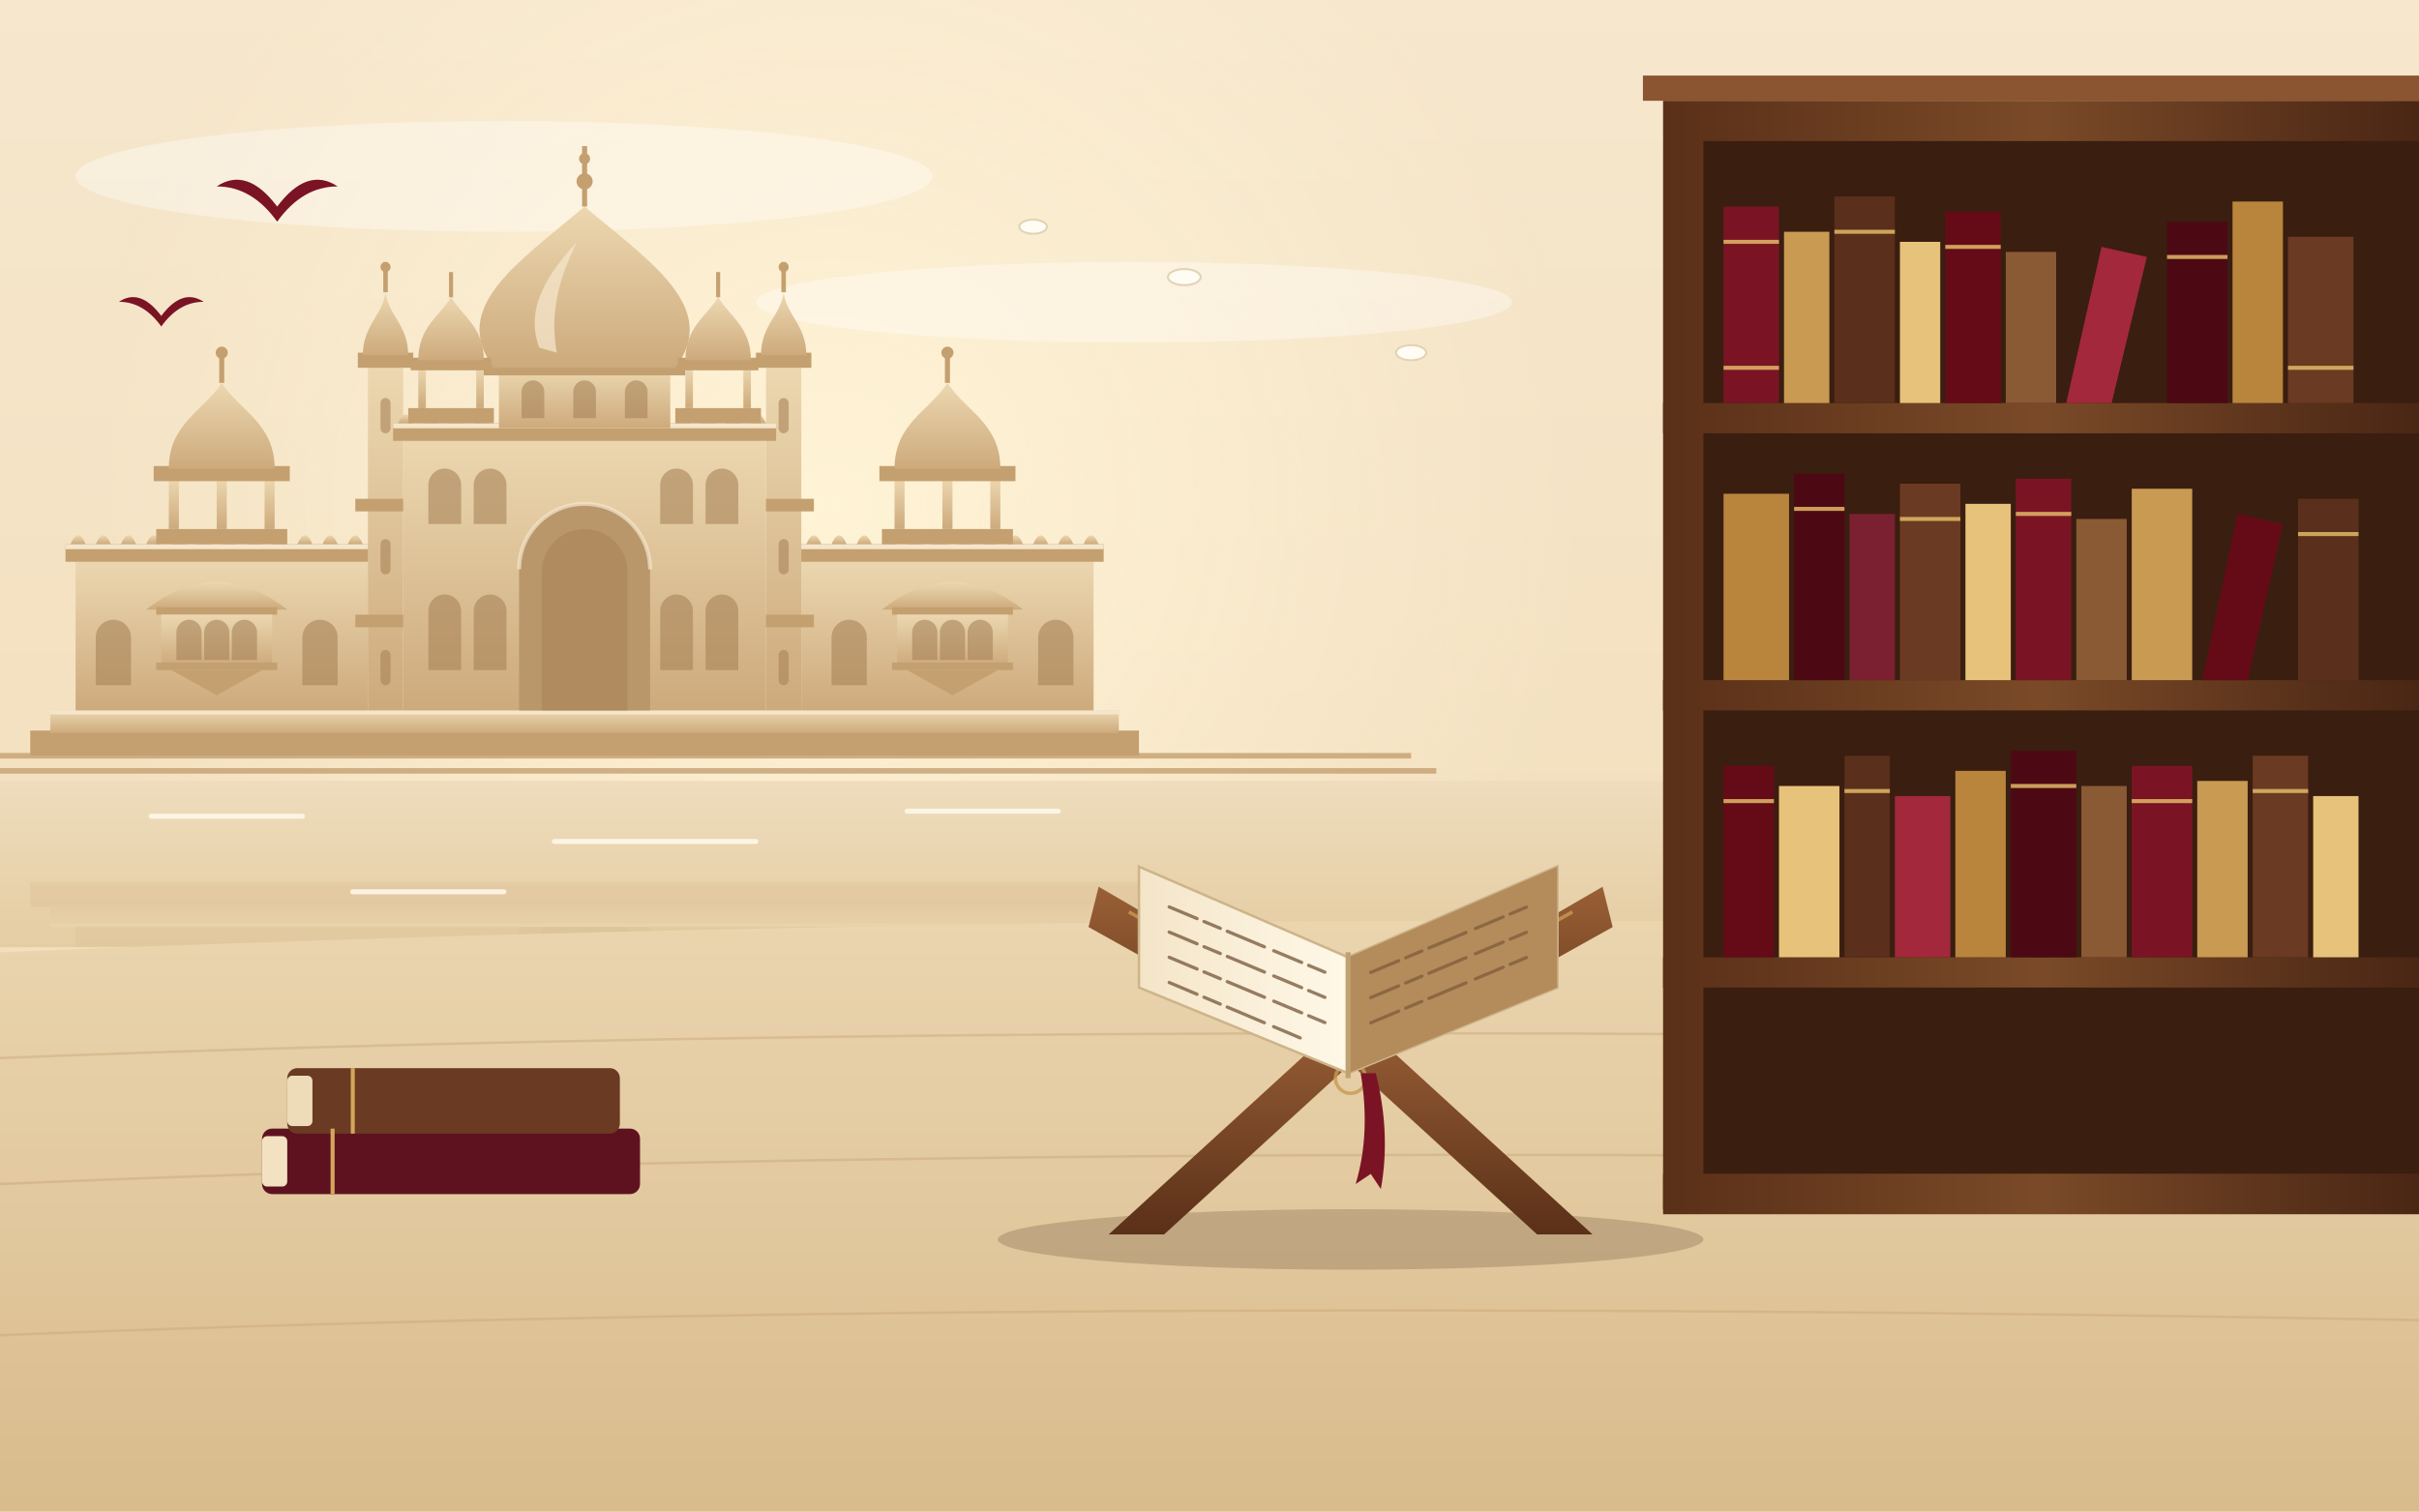
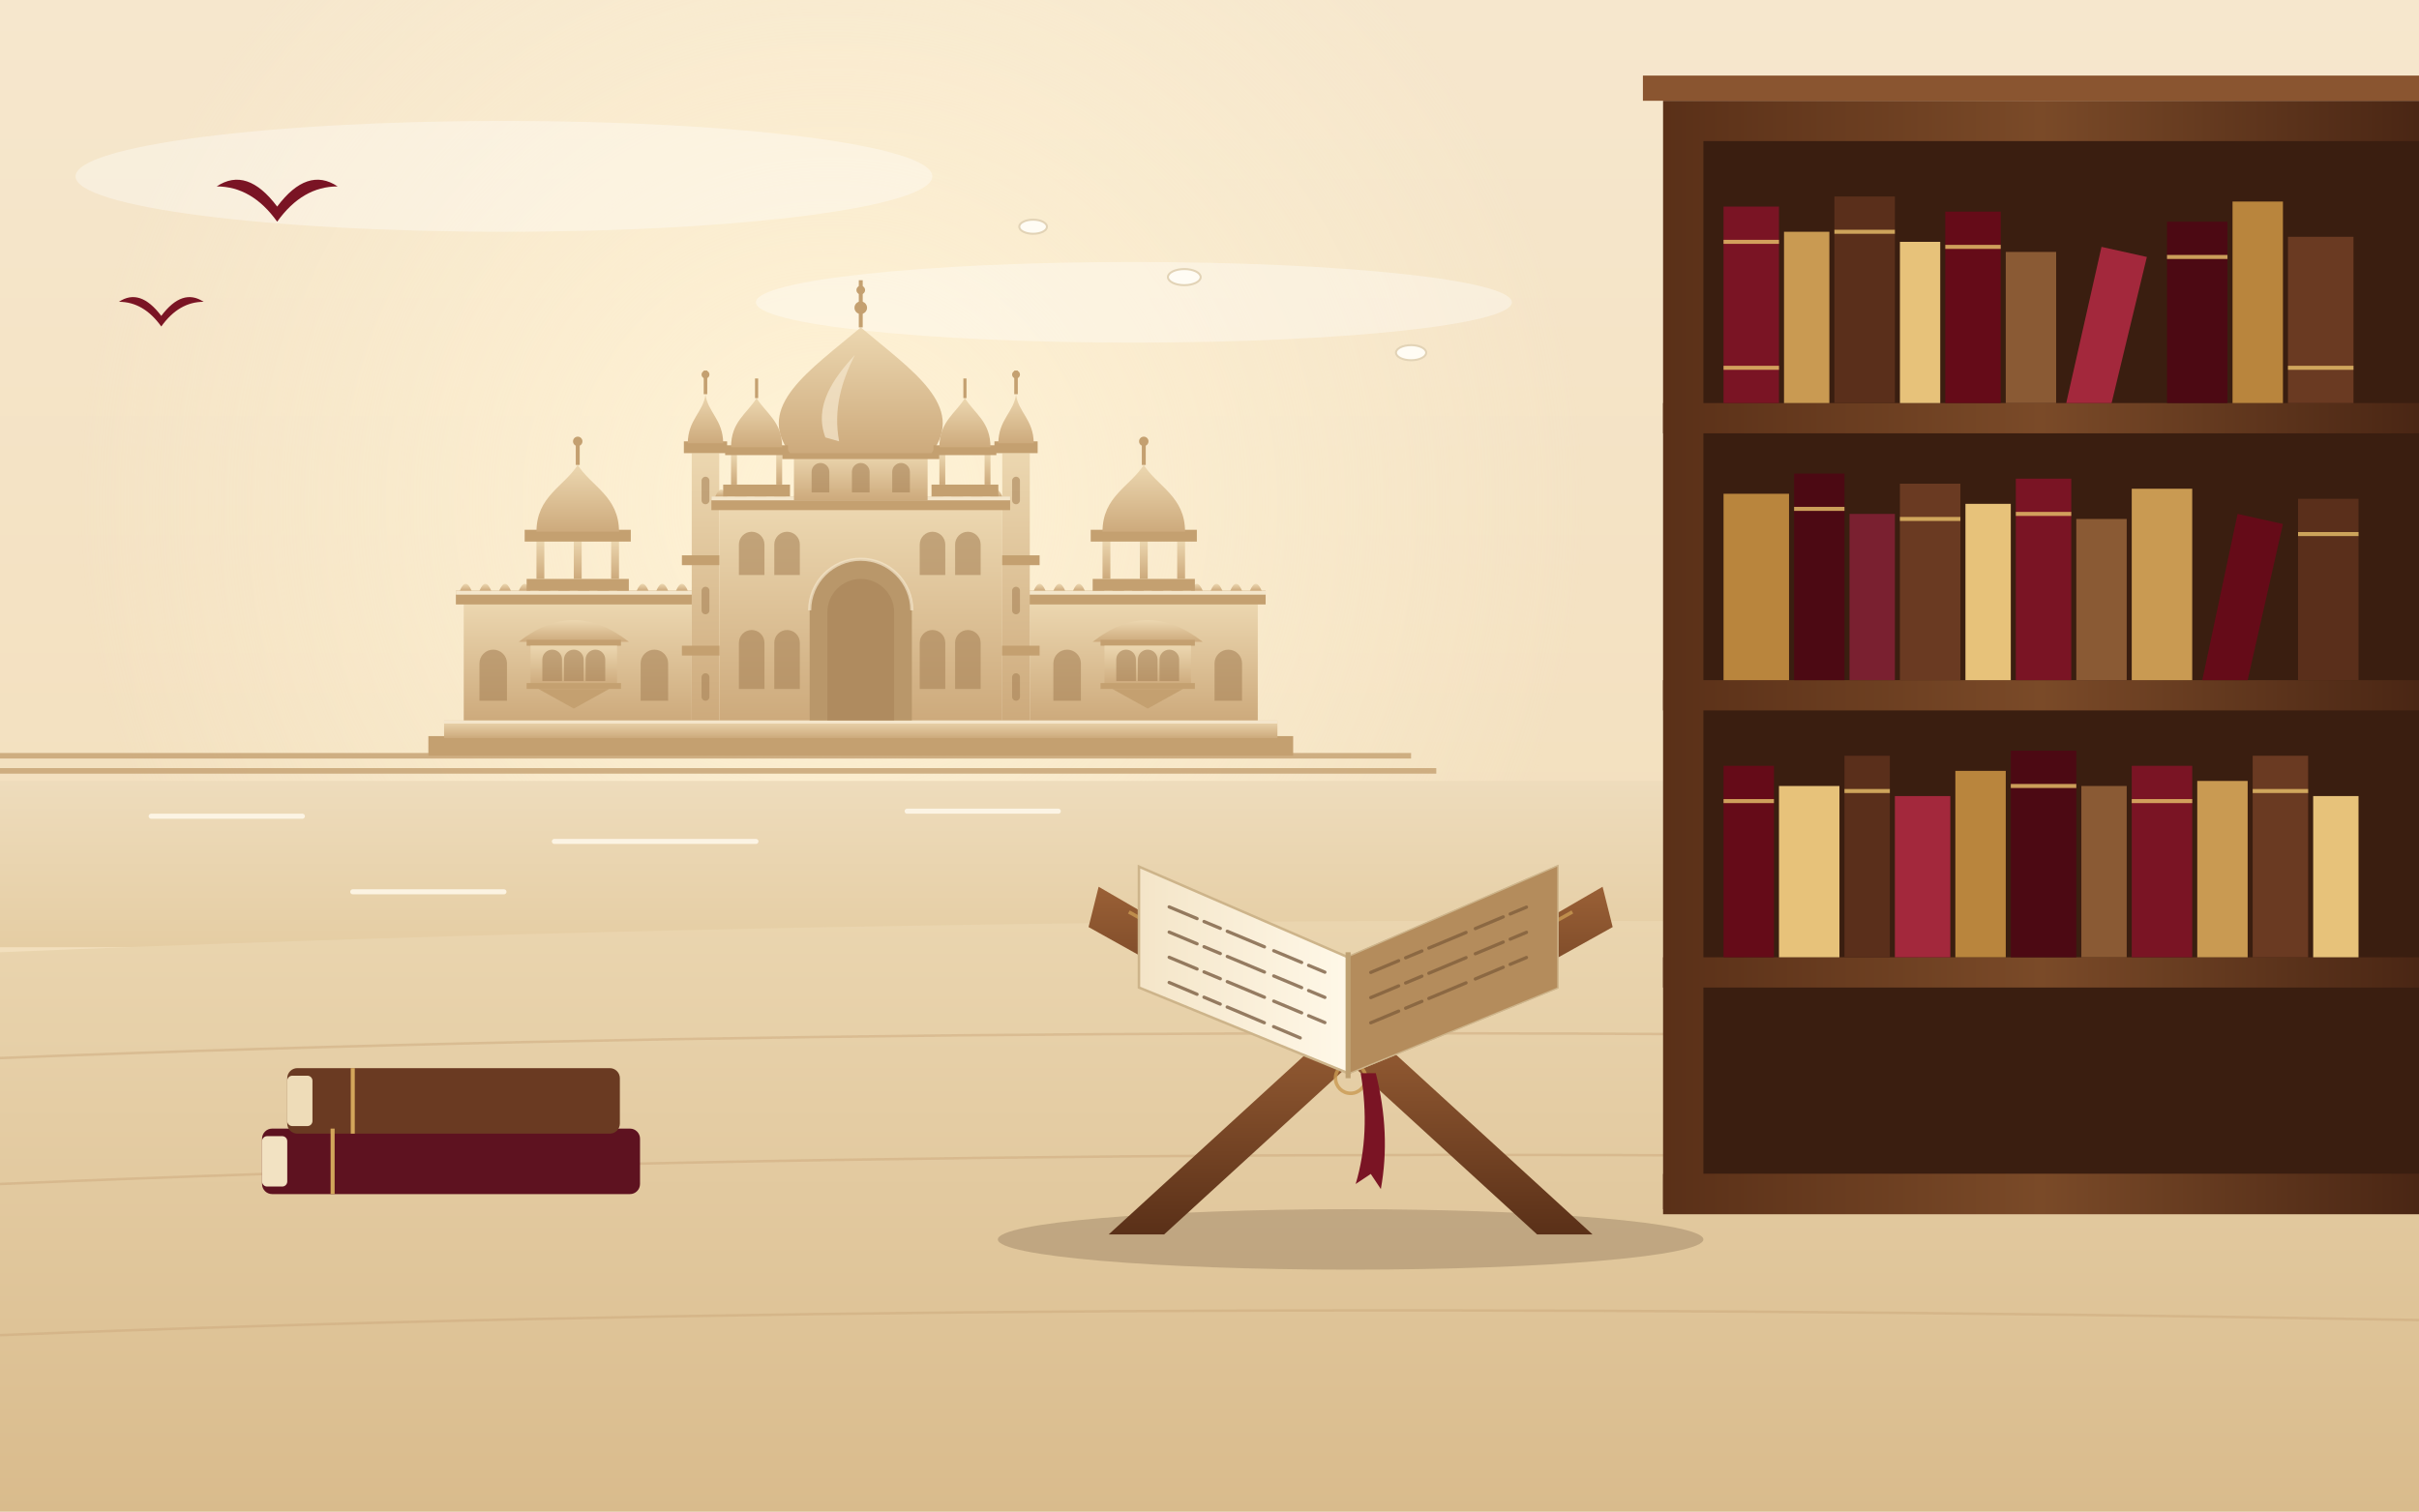
<svg xmlns="http://www.w3.org/2000/svg" viewBox="0 0 960 600">
  <defs>
    <linearGradient id="shPalA" x1="0" y1="0" x2="0" y2="1">
      <stop offset="0" stop-color="#ECD7B0" />
      <stop offset="1" stop-color="#CDAA7C" />
    </linearGradient>
    <linearGradient id="shSky" x1="0" y1="0" x2="0" y2="1">
      <stop offset="0" stop-color="#F6E7CD" />
      <stop offset=".55" stop-color="#F3E0BF" />
      <stop offset="1" stop-color="#EFD8B2" />
    </linearGradient>
    <radialGradient id="shSkyGlow" cx=".5" cy=".5" r=".5">
      <stop offset="0" stop-color="#FFF3D6" />
      <stop offset="1" stop-color="#FFF3D6" stop-opacity="0" />
    </radialGradient>
    <radialGradient id="shLamp" cx=".5" cy=".5" r=".5">
      <stop offset="0" stop-color="#FFD98A" stop-opacity=".9" />
      <stop offset=".45" stop-color="#FFD98A" stop-opacity=".3" />
      <stop offset="1" stop-color="#FFD98A" stop-opacity="0" />
    </radialGradient>
    <linearGradient id="shPal" x1="0" y1="0" x2="0" y2="1">
      <stop offset="0" stop-color="#E2C79C" />
      <stop offset="1" stop-color="#C9A576" />
    </linearGradient>
    <linearGradient id="shRiver" x1="0" y1="0" x2="0" y2="1">
      <stop offset="0" stop-color="#EEDCBC" />
      <stop offset="1" stop-color="#E5CDA3" />
    </linearGradient>
    <linearGradient id="shFloor" x1="0" y1="0" x2="0" y2="1">
      <stop offset="0" stop-color="#EAD5AF" />
      <stop offset="1" stop-color="#D9BB8C" />
    </linearGradient>
    <linearGradient id="shShelf" x1="0" y1="0" x2="1" y2="0">
      <stop offset="0" stop-color="#5A3018" />
      <stop offset=".5" stop-color="#7A4A28" />
      <stop offset="1" stop-color="#4A2614" />
    </linearGradient>
    <linearGradient id="shRehal" x1="0" y1="0" x2="0" y2="1">
      <stop offset="0" stop-color="#9A6036" />
      <stop offset="1" stop-color="#5A3018" />
    </linearGradient>
    <linearGradient id="shPage" x1="0" y1="0" x2="1" y2="0">
      <stop offset="0" stop-color="#F4E5C8" />
      <stop offset="1" stop-color="#FFF8E8" />
    </linearGradient>
    <linearGradient id="shPage2" x1="0" y1="0" x2="1" y2="0">
      <stop offset="0" stop-color="#FFF8E8" />
      <stop offset="1" stop-color="#F1DFBC" />
    </linearGradient>
    <linearGradient id="shBrass" x1="0" y1="0" x2="0" y2="1">
      <stop offset="0" stop-color="#F0C25E" />
      <stop offset=".55" stop-color="#C08A30" />
      <stop offset="1" stop-color="#7A4E18" />
    </linearGradient>
  </defs>
  <rect width="960" height="600" fill="url(#shSky)" />
  <circle class="uj-sunglow" cx="330" cy="200" r="300" fill="url(#shSkyGlow)" />
  <g fill="#FFFFFF" opacity=".35">
    <ellipse cx="200" cy="70" rx="170" ry="22" />
    <ellipse cx="450" cy="120" rx="150" ry="16" />
  </g>
-   <g transform="translate(12 50) scale(1)">
+   <g transform="translate(170 105.0) scale(0.78)">
    <g class="uj-palace">
      <rect x="0" y="240" width="440" height="10" fill="#C4A070" />
      <rect x="8" y="232" width="424" height="9" fill="url(#shPalA)" />
      <rect x="8" y="232" width="424" height="1.6" fill="#F4E6CB" />
      <g>
        <rect x="18" y="172" width="116" height="60" fill="url(#shPalA)" />
        <rect x="14" y="166" width="124" height="7" fill="#C4A070" />
        <rect x="14" y="166" width="124" height="2" fill="#F4E6CB" />
        <path d="M16 166 q3 -7 6 0Z" fill="url(#shPalA)" />
        <path d="M26 166 q3 -7 6 0Z" fill="url(#shPalA)" />
        <path d="M36 166 q3 -7 6 0Z" fill="url(#shPalA)" />
        <path d="M46 166 q3 -7 6 0Z" fill="url(#shPalA)" />
        <path d="M56 166 q3 -7 6 0Z" fill="url(#shPalA)" />
        <path d="M66 166 q3 -7 6 0Z" fill="url(#shPalA)" />
        <path d="M76 166 q3 -7 6 0Z" fill="url(#shPalA)" />
        <path d="M86 166 q3 -7 6 0Z" fill="url(#shPalA)" />
        <path d="M96 166 q3 -7 6 0Z" fill="url(#shPalA)" />
        <path d="M106 166 q3 -7 6 0Z" fill="url(#shPalA)" />
        <path d="M116 166 q3 -7 6 0Z" fill="url(#shPalA)" />
        <path d="M126 166 q3 -7 6 0Z" fill="url(#shPalA)" />
        <path d="M46 192 Q74 170 102 192Z" fill="url(#shPalA)" />
        <rect x="50" y="191" width="48" height="3" fill="#C4A070" />
        <rect x="52" y="194" width="44" height="20" fill="url(#shPalA)" />
        <path d="M58 212 V201.0 A5.0 5.0 0 0 1 68 201.0 V212Z" fill="#A88458" opacity=".6" />
        <path d="M69 212 V201.0 A5.0 5.0 0 0 1 79 201.0 V212Z" fill="#A88458" opacity=".6" />
        <path d="M80 212 V201.0 A5.0 5.0 0 0 1 90 201.0 V212Z" fill="#A88458" opacity=".6" />
        <rect x="50" y="213" width="48" height="3" fill="#C4A070" />
        <path d="M56 216 L74 226 L92 216Z" fill="#C4A070" />
        <path d="M26 222 V203.0 A7.0 7.0 0 0 1 40 203.0 V222Z" fill="#A88458" opacity=".6" />
        <path d="M108 222 V203.0 A7.0 7.0 0 0 1 122 203.0 V222Z" fill="#A88458" opacity=".6" />
        <rect x="50" y="160" width="52" height="6" fill="#C4A070" />
        <rect x="55" y="140" width="4" height="20" fill="url(#shPalA)" />
        <rect x="74" y="140" width="4" height="20" fill="url(#shPalA)" />
        <rect x="93" y="140" width="4" height="20" fill="url(#shPalA)" />
        <rect x="49" y="135" width="54" height="6" fill="#C4A070" />
        <path d="M55 136 C55 118 69 113 76 102 C83 113 97 118 97 136Z" fill="url(#shPalA)" />
        <path d="M76 102 V88" stroke="#C4A070" stroke-width="2" />
        <circle cx="76" cy="90" r="2.4" fill="#C4A070" />
        <rect x="134" y="96" width="14" height="136" fill="url(#shPalA)" />
        <rect x="129" y="148" width="24" height="5" fill="#C4A070" />
        <rect x="129" y="194" width="24" height="5" fill="#C4A070" />
        <rect x="130" y="90" width="22" height="6" fill="#C4A070" />
        <path d="M132 91 C132 79 140 75 141 66 C142 75 150 79 150 91Z" fill="url(#shPalA)" />
        <path d="M141 66 V54" stroke="#C4A070" stroke-width="1.8" />
        <circle cx="141" cy="56" r="2" fill="#C4A070" />
        <rect x="139" y="108" width="4" height="14" rx="2" fill="#A88458" opacity=".6" />
        <rect x="139" y="164" width="4" height="14" rx="2" fill="#A88458" opacity=".6" />
        <rect x="139" y="208" width="4" height="14" rx="2" fill="#A88458" opacity=".6" />
      </g>
      <g transform="translate(440 0) scale(-1 1)">
        <rect x="18" y="172" width="116" height="60" fill="url(#shPalA)" />
        <rect x="14" y="166" width="124" height="7" fill="#C4A070" />
        <rect x="14" y="166" width="124" height="2" fill="#F4E6CB" />
        <path d="M16 166 q3 -7 6 0Z" fill="url(#shPalA)" />
        <path d="M26 166 q3 -7 6 0Z" fill="url(#shPalA)" />
        <path d="M36 166 q3 -7 6 0Z" fill="url(#shPalA)" />
        <path d="M46 166 q3 -7 6 0Z" fill="url(#shPalA)" />
        <path d="M56 166 q3 -7 6 0Z" fill="url(#shPalA)" />
        <path d="M66 166 q3 -7 6 0Z" fill="url(#shPalA)" />
        <path d="M76 166 q3 -7 6 0Z" fill="url(#shPalA)" />
        <path d="M86 166 q3 -7 6 0Z" fill="url(#shPalA)" />
        <path d="M96 166 q3 -7 6 0Z" fill="url(#shPalA)" />
        <path d="M106 166 q3 -7 6 0Z" fill="url(#shPalA)" />
        <path d="M116 166 q3 -7 6 0Z" fill="url(#shPalA)" />
        <path d="M126 166 q3 -7 6 0Z" fill="url(#shPalA)" />
        <path d="M46 192 Q74 170 102 192Z" fill="url(#shPalA)" />
        <rect x="50" y="191" width="48" height="3" fill="#C4A070" />
        <rect x="52" y="194" width="44" height="20" fill="url(#shPalA)" />
        <path d="M58 212 V201.0 A5.0 5.0 0 0 1 68 201.0 V212Z" fill="#A88458" opacity=".6" />
        <path d="M69 212 V201.0 A5.0 5.0 0 0 1 79 201.0 V212Z" fill="#A88458" opacity=".6" />
        <path d="M80 212 V201.0 A5.0 5.0 0 0 1 90 201.0 V212Z" fill="#A88458" opacity=".6" />
        <rect x="50" y="213" width="48" height="3" fill="#C4A070" />
        <path d="M56 216 L74 226 L92 216Z" fill="#C4A070" />
        <path d="M26 222 V203.0 A7.0 7.0 0 0 1 40 203.0 V222Z" fill="#A88458" opacity=".6" />
        <path d="M108 222 V203.0 A7.0 7.0 0 0 1 122 203.0 V222Z" fill="#A88458" opacity=".6" />
        <rect x="50" y="160" width="52" height="6" fill="#C4A070" />
        <rect x="55" y="140" width="4" height="20" fill="url(#shPalA)" />
        <rect x="74" y="140" width="4" height="20" fill="url(#shPalA)" />
        <rect x="93" y="140" width="4" height="20" fill="url(#shPalA)" />
        <rect x="49" y="135" width="54" height="6" fill="#C4A070" />
        <path d="M55 136 C55 118 69 113 76 102 C83 113 97 118 97 136Z" fill="url(#shPalA)" />
        <path d="M76 102 V88" stroke="#C4A070" stroke-width="2" />
        <circle cx="76" cy="90" r="2.4" fill="#C4A070" />
        <rect x="134" y="96" width="14" height="136" fill="url(#shPalA)" />
        <rect x="129" y="148" width="24" height="5" fill="#C4A070" />
        <rect x="129" y="194" width="24" height="5" fill="#C4A070" />
        <rect x="130" y="90" width="22" height="6" fill="#C4A070" />
        <path d="M132 91 C132 79 140 75 141 66 C142 75 150 79 150 91Z" fill="url(#shPalA)" />
        <path d="M141 66 V54" stroke="#C4A070" stroke-width="1.8" />
        <circle cx="141" cy="56" r="2" fill="#C4A070" />
        <rect x="139" y="108" width="4" height="14" rx="2" fill="#A88458" opacity=".6" />
        <rect x="139" y="164" width="4" height="14" rx="2" fill="#A88458" opacity=".6" />
        <rect x="139" y="208" width="4" height="14" rx="2" fill="#A88458" opacity=".6" />
      </g>
      <rect x="148" y="124" width="144" height="108" fill="url(#shPalA)" />
      <rect x="144" y="118" width="152" height="7" fill="#C4A070" />
      <rect x="144" y="118" width="152" height="2" fill="#F4E6CB" />
      <path d="M146 118 q3 -7 6 0Z" fill="url(#shPalA)" />
      <path d="M156 118 q3 -7 6 0Z" fill="url(#shPalA)" />
      <path d="M166 118 q3 -7 6 0Z" fill="url(#shPalA)" />
      <path d="M176 118 q3 -7 6 0Z" fill="url(#shPalA)" />
      <path d="M186 118 q3 -7 6 0Z" fill="url(#shPalA)" />
      <path d="M196 118 q3 -7 6 0Z" fill="url(#shPalA)" />
      <path d="M206 118 q3 -7 6 0Z" fill="url(#shPalA)" />
      <path d="M216 118 q3 -7 6 0Z" fill="url(#shPalA)" />
      <path d="M226 118 q3 -7 6 0Z" fill="url(#shPalA)" />
      <path d="M236 118 q3 -7 6 0Z" fill="url(#shPalA)" />
      <path d="M246 118 q3 -7 6 0Z" fill="url(#shPalA)" />
      <path d="M256 118 q3 -7 6 0Z" fill="url(#shPalA)" />
      <path d="M266 118 q3 -7 6 0Z" fill="url(#shPalA)" />
      <path d="M276 118 q3 -7 6 0Z" fill="url(#shPalA)" />
      <path d="M286 118 q3 -7 6 0Z" fill="url(#shPalA)" />
      <path d="M194 232 V176.0 A26.0 26.0 0 0 1 246 176.0 V232Z" fill="#B9976A" />
      <path d="M203 232 V177.0 A17.0 17.0 0 0 1 237 177.0 V232Z" fill="#A88458" opacity=".6" />
      <path d="M194 176 A26 26 0 0 1 246 176" fill="none" stroke="#F4E6CB" stroke-width="1.6" opacity=".7" />
      <path d="M158 158 V142.5 A6.5 6.5 0 0 1 171 142.5 V158Z" fill="#A88458" opacity=".6" />
      <path d="M158 216 V192.5 A6.5 6.5 0 0 1 171 192.5 V216Z" fill="#A88458" opacity=".6" />
      <path d="M176 158 V142.5 A6.5 6.5 0 0 1 189 142.5 V158Z" fill="#A88458" opacity=".6" />
      <path d="M176 216 V192.5 A6.5 6.5 0 0 1 189 192.5 V216Z" fill="#A88458" opacity=".6" />
      <path d="M250 158 V142.5 A6.5 6.5 0 0 1 263 142.5 V158Z" fill="#A88458" opacity=".6" />
      <path d="M250 216 V192.5 A6.5 6.5 0 0 1 263 192.5 V216Z" fill="#A88458" opacity=".6" />
      <path d="M268 158 V142.5 A6.5 6.5 0 0 1 281 142.5 V158Z" fill="#A88458" opacity=".6" />
      <path d="M268 216 V192.5 A6.5 6.5 0 0 1 281 192.5 V216Z" fill="#A88458" opacity=".6" />
      <rect x="186" y="96" width="68" height="24" fill="url(#shPalA)" />
      <path d="M195 116 V105.5 A4.5 4.5 0 0 1 204 105.5 V116Z" fill="#A88458" opacity=".6" />
      <path d="M215.5 116 V105.5 A4.5 4.5 0 0 1 224.5 105.5 V116Z" fill="#A88458" opacity=".6" />
      <path d="M236 116 V105.5 A4.5 4.5 0 0 1 245 105.5 V116Z" fill="#A88458" opacity=".6" />
      <rect x="180" y="94" width="80" height="5" fill="#C4A070" />
      <path d="M184 96 C166 72 194 54 220 32 C246 54 274 72 256 96Z" fill="url(#shPalA)" />
      <path d="M202 88 C196 72 206 58 217 46 C210 60 206 74 209 90Z" fill="#F4E6CB" opacity=".75" />
      <path d="M220 32 V8" stroke="#C4A070" stroke-width="2" />
      <circle cx="220" cy="22" r="3.2" fill="#C4A070" />
      <circle cx="220" cy="13" r="2.2" fill="#C4A070" />
      <rect x="150" y="112" width="34" height="6" fill="#C4A070" />
      <rect x="154" y="96" width="3" height="16" fill="url(#shPalA)" />
      <rect x="177" y="96" width="3" height="16" fill="url(#shPalA)" />
      <rect x="151" y="92" width="32" height="5" fill="#C4A070" />
      <path d="M154 93 C154 80 162 76 167 68 C172 76 180 80 180 93Z" fill="url(#shPalA)" />
      <path d="M167 68 V58" stroke="#C4A070" stroke-width="1.6" />
      <rect x="256" y="112" width="34" height="6" fill="#C4A070" />
      <rect x="260" y="96" width="3" height="16" fill="url(#shPalA)" />
      <rect x="283" y="96" width="3" height="16" fill="url(#shPalA)" />
      <rect x="257" y="92" width="32" height="5" fill="#C4A070" />
      <path d="M260 93 C260 80 268 76 273 68 C278 76 286 80 286 93Z" fill="url(#shPalA)" />
      <path d="M273 68 V58" stroke="#C4A070" stroke-width="1.6" />
    </g>
  </g>
  <g stroke="#C4A070" stroke-width="2.2" opacity=".8">
    <line x1="0" y1="300" x2="560" y2="300" />
    <line x1="0" y1="306" x2="570" y2="306" />
  </g>
  <rect x="0" y="310" width="960" height="66" fill="url(#shRiver)" />
  <clipPath id="shRivClip">
    <rect x="0" y="310" width="960" height="66" />
  </clipPath>
  <g clip-path="url(#shRivClip)" opacity=".16">
-     <g transform="translate(12 600) scale(1 -1)">
+     <g transform="translate(170 600.0) scale(0.78 -0.78)">
      <g class="uj-palace">
        <rect x="0" y="240" width="440" height="10" fill="#C4A070" />
        <rect x="8" y="232" width="424" height="9" fill="url(#shPalA)" />
        <rect x="8" y="232" width="424" height="1.6" fill="#F4E6CB" />
        <g>
          <rect x="18" y="172" width="116" height="60" fill="url(#shPalA)" />
          <rect x="14" y="166" width="124" height="7" fill="#C4A070" />
          <rect x="14" y="166" width="124" height="2" fill="#F4E6CB" />
          <path d="M16 166 q3 -7 6 0Z" fill="url(#shPalA)" />
          <path d="M26 166 q3 -7 6 0Z" fill="url(#shPalA)" />
          <path d="M36 166 q3 -7 6 0Z" fill="url(#shPalA)" />
          <path d="M46 166 q3 -7 6 0Z" fill="url(#shPalA)" />
          <path d="M56 166 q3 -7 6 0Z" fill="url(#shPalA)" />
          <path d="M66 166 q3 -7 6 0Z" fill="url(#shPalA)" />
          <path d="M76 166 q3 -7 6 0Z" fill="url(#shPalA)" />
          <path d="M86 166 q3 -7 6 0Z" fill="url(#shPalA)" />
          <path d="M96 166 q3 -7 6 0Z" fill="url(#shPalA)" />
          <path d="M106 166 q3 -7 6 0Z" fill="url(#shPalA)" />
          <path d="M116 166 q3 -7 6 0Z" fill="url(#shPalA)" />
          <path d="M126 166 q3 -7 6 0Z" fill="url(#shPalA)" />
          <path d="M46 192 Q74 170 102 192Z" fill="url(#shPalA)" />
          <rect x="50" y="191" width="48" height="3" fill="#C4A070" />
          <rect x="52" y="194" width="44" height="20" fill="url(#shPalA)" />
          <path d="M58 212 V201.0 A5.0 5.0 0 0 1 68 201.0 V212Z" fill="#A88458" opacity=".6" />
          <path d="M69 212 V201.0 A5.0 5.0 0 0 1 79 201.0 V212Z" fill="#A88458" opacity=".6" />
          <path d="M80 212 V201.0 A5.0 5.0 0 0 1 90 201.0 V212Z" fill="#A88458" opacity=".6" />
          <rect x="50" y="213" width="48" height="3" fill="#C4A070" />
          <path d="M56 216 L74 226 L92 216Z" fill="#C4A070" />
          <path d="M26 222 V203.0 A7.0 7.0 0 0 1 40 203.0 V222Z" fill="#A88458" opacity=".6" />
          <path d="M108 222 V203.0 A7.0 7.0 0 0 1 122 203.0 V222Z" fill="#A88458" opacity=".6" />
          <rect x="50" y="160" width="52" height="6" fill="#C4A070" />
          <rect x="55" y="140" width="4" height="20" fill="url(#shPalA)" />
          <rect x="74" y="140" width="4" height="20" fill="url(#shPalA)" />
          <rect x="93" y="140" width="4" height="20" fill="url(#shPalA)" />
          <rect x="49" y="135" width="54" height="6" fill="#C4A070" />
          <path d="M55 136 C55 118 69 113 76 102 C83 113 97 118 97 136Z" fill="url(#shPalA)" />
          <path d="M76 102 V88" stroke="#C4A070" stroke-width="2" />
          <circle cx="76" cy="90" r="2.4" fill="#C4A070" />
          <rect x="134" y="96" width="14" height="136" fill="url(#shPalA)" />
          <rect x="129" y="148" width="24" height="5" fill="#C4A070" />
          <rect x="129" y="194" width="24" height="5" fill="#C4A070" />
          <rect x="130" y="90" width="22" height="6" fill="#C4A070" />
          <path d="M132 91 C132 79 140 75 141 66 C142 75 150 79 150 91Z" fill="url(#shPalA)" />
          <path d="M141 66 V54" stroke="#C4A070" stroke-width="1.8" />
          <circle cx="141" cy="56" r="2" fill="#C4A070" />
          <rect x="139" y="108" width="4" height="14" rx="2" fill="#A88458" opacity=".6" />
          <rect x="139" y="164" width="4" height="14" rx="2" fill="#A88458" opacity=".6" />
          <rect x="139" y="208" width="4" height="14" rx="2" fill="#A88458" opacity=".6" />
        </g>
        <g transform="translate(440 0) scale(-1 1)">
          <rect x="18" y="172" width="116" height="60" fill="url(#shPalA)" />
          <rect x="14" y="166" width="124" height="7" fill="#C4A070" />
          <rect x="14" y="166" width="124" height="2" fill="#F4E6CB" />
          <path d="M16 166 q3 -7 6 0Z" fill="url(#shPalA)" />
          <path d="M26 166 q3 -7 6 0Z" fill="url(#shPalA)" />
          <path d="M36 166 q3 -7 6 0Z" fill="url(#shPalA)" />
          <path d="M46 166 q3 -7 6 0Z" fill="url(#shPalA)" />
          <path d="M56 166 q3 -7 6 0Z" fill="url(#shPalA)" />
          <path d="M66 166 q3 -7 6 0Z" fill="url(#shPalA)" />
          <path d="M76 166 q3 -7 6 0Z" fill="url(#shPalA)" />
          <path d="M86 166 q3 -7 6 0Z" fill="url(#shPalA)" />
          <path d="M96 166 q3 -7 6 0Z" fill="url(#shPalA)" />
          <path d="M106 166 q3 -7 6 0Z" fill="url(#shPalA)" />
          <path d="M116 166 q3 -7 6 0Z" fill="url(#shPalA)" />
          <path d="M126 166 q3 -7 6 0Z" fill="url(#shPalA)" />
          <path d="M46 192 Q74 170 102 192Z" fill="url(#shPalA)" />
          <rect x="50" y="191" width="48" height="3" fill="#C4A070" />
          <rect x="52" y="194" width="44" height="20" fill="url(#shPalA)" />
          <path d="M58 212 V201.0 A5.0 5.0 0 0 1 68 201.0 V212Z" fill="#A88458" opacity=".6" />
          <path d="M69 212 V201.0 A5.0 5.0 0 0 1 79 201.0 V212Z" fill="#A88458" opacity=".6" />
          <path d="M80 212 V201.0 A5.0 5.0 0 0 1 90 201.0 V212Z" fill="#A88458" opacity=".6" />
          <rect x="50" y="213" width="48" height="3" fill="#C4A070" />
          <path d="M56 216 L74 226 L92 216Z" fill="#C4A070" />
          <path d="M26 222 V203.0 A7.0 7.0 0 0 1 40 203.0 V222Z" fill="#A88458" opacity=".6" />
          <path d="M108 222 V203.0 A7.0 7.0 0 0 1 122 203.0 V222Z" fill="#A88458" opacity=".6" />
          <rect x="50" y="160" width="52" height="6" fill="#C4A070" />
          <rect x="55" y="140" width="4" height="20" fill="url(#shPalA)" />
          <rect x="74" y="140" width="4" height="20" fill="url(#shPalA)" />
          <rect x="93" y="140" width="4" height="20" fill="url(#shPalA)" />
          <rect x="49" y="135" width="54" height="6" fill="#C4A070" />
          <path d="M55 136 C55 118 69 113 76 102 C83 113 97 118 97 136Z" fill="url(#shPalA)" />
          <path d="M76 102 V88" stroke="#C4A070" stroke-width="2" />
          <circle cx="76" cy="90" r="2.4" fill="#C4A070" />
          <rect x="134" y="96" width="14" height="136" fill="url(#shPalA)" />
          <rect x="129" y="148" width="24" height="5" fill="#C4A070" />
          <rect x="129" y="194" width="24" height="5" fill="#C4A070" />
          <rect x="130" y="90" width="22" height="6" fill="#C4A070" />
          <path d="M132 91 C132 79 140 75 141 66 C142 75 150 79 150 91Z" fill="url(#shPalA)" />
          <path d="M141 66 V54" stroke="#C4A070" stroke-width="1.8" />
          <circle cx="141" cy="56" r="2" fill="#C4A070" />
          <rect x="139" y="108" width="4" height="14" rx="2" fill="#A88458" opacity=".6" />
          <rect x="139" y="164" width="4" height="14" rx="2" fill="#A88458" opacity=".6" />
          <rect x="139" y="208" width="4" height="14" rx="2" fill="#A88458" opacity=".6" />
        </g>
        <rect x="148" y="124" width="144" height="108" fill="url(#shPalA)" />
        <rect x="144" y="118" width="152" height="7" fill="#C4A070" />
        <rect x="144" y="118" width="152" height="2" fill="#F4E6CB" />
        <path d="M146 118 q3 -7 6 0Z" fill="url(#shPalA)" />
        <path d="M156 118 q3 -7 6 0Z" fill="url(#shPalA)" />
        <path d="M166 118 q3 -7 6 0Z" fill="url(#shPalA)" />
        <path d="M176 118 q3 -7 6 0Z" fill="url(#shPalA)" />
        <path d="M186 118 q3 -7 6 0Z" fill="url(#shPalA)" />
        <path d="M196 118 q3 -7 6 0Z" fill="url(#shPalA)" />
        <path d="M206 118 q3 -7 6 0Z" fill="url(#shPalA)" />
        <path d="M216 118 q3 -7 6 0Z" fill="url(#shPalA)" />
        <path d="M226 118 q3 -7 6 0Z" fill="url(#shPalA)" />
        <path d="M236 118 q3 -7 6 0Z" fill="url(#shPalA)" />
        <path d="M246 118 q3 -7 6 0Z" fill="url(#shPalA)" />
        <path d="M256 118 q3 -7 6 0Z" fill="url(#shPalA)" />
        <path d="M266 118 q3 -7 6 0Z" fill="url(#shPalA)" />
        <path d="M276 118 q3 -7 6 0Z" fill="url(#shPalA)" />
        <path d="M286 118 q3 -7 6 0Z" fill="url(#shPalA)" />
        <path d="M194 232 V176.0 A26.0 26.0 0 0 1 246 176.0 V232Z" fill="#B9976A" />
        <path d="M203 232 V177.0 A17.0 17.0 0 0 1 237 177.0 V232Z" fill="#A88458" opacity=".6" />
        <path d="M194 176 A26 26 0 0 1 246 176" fill="none" stroke="#F4E6CB" stroke-width="1.6" opacity=".7" />
        <path d="M158 158 V142.5 A6.5 6.5 0 0 1 171 142.5 V158Z" fill="#A88458" opacity=".6" />
        <path d="M158 216 V192.5 A6.5 6.5 0 0 1 171 192.5 V216Z" fill="#A88458" opacity=".6" />
        <path d="M176 158 V142.5 A6.5 6.5 0 0 1 189 142.5 V158Z" fill="#A88458" opacity=".6" />
        <path d="M176 216 V192.5 A6.5 6.5 0 0 1 189 192.5 V216Z" fill="#A88458" opacity=".6" />
        <path d="M250 158 V142.5 A6.5 6.5 0 0 1 263 142.5 V158Z" fill="#A88458" opacity=".6" />
        <path d="M250 216 V192.5 A6.5 6.5 0 0 1 263 192.5 V216Z" fill="#A88458" opacity=".6" />
        <path d="M268 158 V142.5 A6.5 6.5 0 0 1 281 142.5 V158Z" fill="#A88458" opacity=".6" />
        <path d="M268 216 V192.5 A6.5 6.5 0 0 1 281 192.5 V216Z" fill="#A88458" opacity=".6" />
        <rect x="186" y="96" width="68" height="24" fill="url(#shPalA)" />
        <path d="M195 116 V105.5 A4.5 4.5 0 0 1 204 105.5 V116Z" fill="#A88458" opacity=".6" />
        <path d="M215.5 116 V105.5 A4.5 4.5 0 0 1 224.5 105.5 V116Z" fill="#A88458" opacity=".6" />
        <path d="M236 116 V105.5 A4.5 4.5 0 0 1 245 105.5 V116Z" fill="#A88458" opacity=".6" />
        <rect x="180" y="94" width="80" height="5" fill="#C4A070" />
        <path d="M184 96 C166 72 194 54 220 32 C246 54 274 72 256 96Z" fill="url(#shPalA)" />
        <path d="M202 88 C196 72 206 58 217 46 C210 60 206 74 209 90Z" fill="#F4E6CB" opacity=".75" />
        <path d="M220 32 V8" stroke="#C4A070" stroke-width="2" />
        <circle cx="220" cy="22" r="3.2" fill="#C4A070" />
        <circle cx="220" cy="13" r="2.2" fill="#C4A070" />
        <rect x="150" y="112" width="34" height="6" fill="#C4A070" />
        <rect x="154" y="96" width="3" height="16" fill="url(#shPalA)" />
        <rect x="177" y="96" width="3" height="16" fill="url(#shPalA)" />
        <rect x="151" y="92" width="32" height="5" fill="#C4A070" />
        <path d="M154 93 C154 80 162 76 167 68 C172 76 180 80 180 93Z" fill="url(#shPalA)" />
        <path d="M167 68 V58" stroke="#C4A070" stroke-width="1.6" />
        <rect x="256" y="112" width="34" height="6" fill="#C4A070" />
        <rect x="260" y="96" width="3" height="16" fill="url(#shPalA)" />
        <rect x="283" y="96" width="3" height="16" fill="url(#shPalA)" />
        <rect x="257" y="92" width="32" height="5" fill="#C4A070" />
        <path d="M260 93 C260 80 268 76 273 68 C278 76 286 80 286 93Z" fill="url(#shPalA)" />
        <path d="M273 68 V58" stroke="#C4A070" stroke-width="1.6" />
      </g>
    </g>
  </g>
  <g class="uj-shimmer" stroke="#FFF9EC" stroke-width="2" stroke-linecap="round" opacity=".85">
    <line x1="60" y1="324" x2="120" y2="324" />
    <line x1="220" y1="334" x2="300" y2="334" />
    <line x1="360" y1="322" x2="420" y2="322" />
    <line x1="140" y1="354" x2="200" y2="354" />
  </g>
  <g fill="#7A1424">
    <g class="uj-b1" transform="translate(110 80)">
      <g class="uj-bird-fly">
        <path class="uj-bird-wing" d="M-24 -6 Q-12 -14 0 2 Q12 -14 24 -6 Q10 -6 0 8 Q-10 -6 -24 -6Z" />
      </g>
    </g>
    <g class="uj-b2" transform="translate(64 124) scale(.7)">
      <g class="uj-bird-fly">
        <path class="uj-bird-wing" d="M-24 -6 Q-12 -14 0 2 Q12 -14 24 -6 Q10 -6 0 8 Q-10 -6 -24 -6Z" />
      </g>
    </g>
  </g>
  <path d="M0 378 Q480 358 960 370 V600 H0Z" fill="url(#shFloor)" />
  <g stroke="#C9A578" stroke-width="1" opacity=".45" fill="none">
    <path d="M0 420 Q400 404 960 414" />
    <path d="M0 470 Q420 452 960 462" />
    <path d="M0 530 Q400 514 960 524" />
  </g>
  <rect x="660" y="40" width="300" height="440" fill="url(#shShelf)" />
  <rect x="676" y="56" width="284" height="410" fill="#3A1E10" />
  <g fill="url(#shShelf)">
    <rect x="660" y="160" width="300" height="12" />
    <rect x="660" y="270" width="300" height="12" />
    <rect x="660" y="380" width="300" height="12" />
    <rect x="660" y="466" width="300" height="16" />
  </g>
  <path d="M652 40 H960 V30 H652Z" fill="#8A5530" />
  <g>
    <rect x="684" y="82" width="22" height="78" fill="#7A1424" />
    <rect x="708" y="92" width="18" height="68" fill="#C99A52" />
    <rect x="728" y="78" width="24" height="82" fill="#5A2F1B" />
    <rect x="754" y="96" width="16" height="64" fill="#E7C27A" />
    <rect x="772" y="84" width="22" height="76" fill="#650B18" />
    <rect x="796" y="100" width="20" height="60" fill="#8A5A34" />
    <path d="M820 160 L834 98 L852 102 L838 160Z" fill="#A3283C" />
    <rect x="860" y="88" width="24" height="72" fill="#4C0913" />
    <rect x="886" y="80" width="20" height="80" fill="#B9853D" />
    <rect x="908" y="94" width="26" height="66" fill="#6A3A22" />
    <rect x="684" y="196" width="26" height="74" fill="#B9853D" />
    <rect x="712" y="188" width="20" height="82" fill="#4C0913" />
    <rect x="734" y="204" width="18" height="66" fill="#7A2030" />
    <rect x="754" y="192" width="24" height="78" fill="#6A3A22" />
    <rect x="780" y="200" width="18" height="70" fill="#E7C27A" />
    <rect x="800" y="190" width="22" height="80" fill="#7A1424" />
    <rect x="824" y="206" width="20" height="64" fill="#8A5A34" />
    <rect x="846" y="194" width="24" height="76" fill="#C99A52" />
    <path d="M874 270 L888 204 L906 208 L892 270Z" fill="#650B18" />
    <rect x="912" y="198" width="24" height="72" fill="#5A2F1B" />
    <rect x="684" y="304" width="20" height="76" fill="#650B18" />
    <rect x="706" y="312" width="24" height="68" fill="#E7C27A" />
    <rect x="732" y="300" width="18" height="80" fill="#5A2F1B" />
    <rect x="752" y="316" width="22" height="64" fill="#A3283C" />
    <rect x="776" y="306" width="20" height="74" fill="#B9853D" />
    <rect x="798" y="298" width="26" height="82" fill="#4C0913" />
    <rect x="826" y="312" width="18" height="68" fill="#8A5A34" />
    <rect x="846" y="304" width="24" height="76" fill="#7A1424" />
    <rect x="872" y="310" width="20" height="70" fill="#C99A52" />
    <rect x="894" y="300" width="22" height="80" fill="#6A3A22" />
    <rect x="918" y="316" width="18" height="64" fill="#E7C27A" />
  </g>
  <g stroke="#E2B866" stroke-width="1.6" opacity=".85">
    <line x1="684" y1="96" x2="706" y2="96" />
    <line x1="684" y1="146" x2="706" y2="146" />
    <line x1="728" y1="92" x2="752" y2="92" />
    <line x1="772" y1="98" x2="794" y2="98" />
    <line x1="860" y1="102" x2="884" y2="102" />
    <line x1="908" y1="146" x2="934" y2="146" />
    <line x1="712" y1="202" x2="732" y2="202" />
    <line x1="754" y1="206" x2="778" y2="206" />
    <line x1="800" y1="204" x2="822" y2="204" />
    <line x1="912" y1="212" x2="936" y2="212" />
    <line x1="684" y1="318" x2="704" y2="318" />
    <line x1="732" y1="314" x2="750" y2="314" />
    <line x1="798" y1="312" x2="824" y2="312" />
    <line x1="846" y1="318" x2="870" y2="318" />
    <line x1="894" y1="314" x2="916" y2="314" />
  </g>
  <g>
    <rect x="104" y="448" width="150" height="26" rx="4" fill="#5E1220" />
    <rect x="104" y="451" width="10" height="20" rx="2" fill="#F2E2C2" />
    <rect x="114" y="424" width="132" height="26" rx="4" fill="#6A3A22" />
    <rect x="114" y="427" width="10" height="20" rx="2" fill="#EEDCB8" />
    <g stroke="#D3A65B" stroke-width="1.6">
      <line x1="132" y1="448" x2="132" y2="474" />
      <line x1="140" y1="424" x2="140" y2="450" />
    </g>
  </g>
  <ellipse cx="536" cy="492" rx="140" ry="12" fill="#3A2412" opacity=".2" />
  <g fill="url(#shRehal)">
    <path d="M440 490 L462 490 L556 404 L534 404Z" />
    <path d="M632 490 L610 490 L516 404 L538 404Z" />
    <path d="M436 352 L536 410 L536 426 L432 368Z" />
    <path d="M636 352 L536 410 L536 426 L640 368Z" />
  </g>
  <g fill="none" stroke="#C99A52" stroke-width="1.4" opacity=".8">
    <path d="M448 362 Q480 380 520 402" />
    <path d="M624 362 Q592 380 552 402" />
    <circle cx="536" cy="428" r="6" />
  </g>
  <path d="M452 344 L535 380 L535 426 L452 392Z" fill="url(#shPage)" stroke="#CDB48A" stroke-width="1" />
  <path d="M535 380 L618 344 L618 392 L535 426Z" fill="url(#shPage2)" stroke="#CDB48A" stroke-width="1" />
  <g fill="none" stroke="#6A4A2E" stroke-width="1.3" stroke-linecap="round" opacity=".7" stroke-dasharray="12 3 7 3 16 4">
    <path d="M464 360 L526 386" />
    <path d="M464 370 L526 396" />
    <path d="M464 380 L526 406" />
    <path d="M464 390 L516 412" />
    <path d="M544 386 L606 360" />
    <path d="M544 396 L606 370" />
    <path d="M544 406 L606 380" />
  </g>
  <g class="sh-flip">
    <path d="M535 380 L618 344 L618 392 L535 426Z" fill="#FFF8E8" stroke="#CDB48A" stroke-width="1" />
    <path class="sh-flip-shade" d="M535 380 L618 344 L618 392 L535 426Z" fill="#B48C5C" />
    <g fill="none" stroke="#6A4A2E" stroke-width="1.3" stroke-linecap="round" opacity=".55" stroke-dasharray="12 3 7 3 16 4">
      <path d="M544 386 L606 360" />
      <path d="M544 396 L606 370" />
      <path d="M544 406 L606 380" />
    </g>
  </g>
  <path d="M535 378 L535 428" stroke="#BFA172" stroke-width="2" />
  <path d="M540 426 Q544 450 538 470 L544 466 L548 472 Q552 450 546 426Z" fill="#7A1424" />
  <g fill="#FFFCF4" stroke="#E2D3B6" stroke-width=".8">
    <g class="uj-p1" transform="translate(470 110)">
      <g class="uj-petal">
        <ellipse rx="6.5" ry="3.2" />
      </g>
    </g>
    <g class="uj-p2" transform="translate(410 90)">
      <g class="uj-petal">
        <ellipse rx="5.5" ry="2.8" />
      </g>
    </g>
    <g class="uj-p3" transform="translate(560 140)">
      <g class="uj-petal">
        <ellipse rx="6" ry="3" />
      </g>
    </g>
  </g>
</svg>
